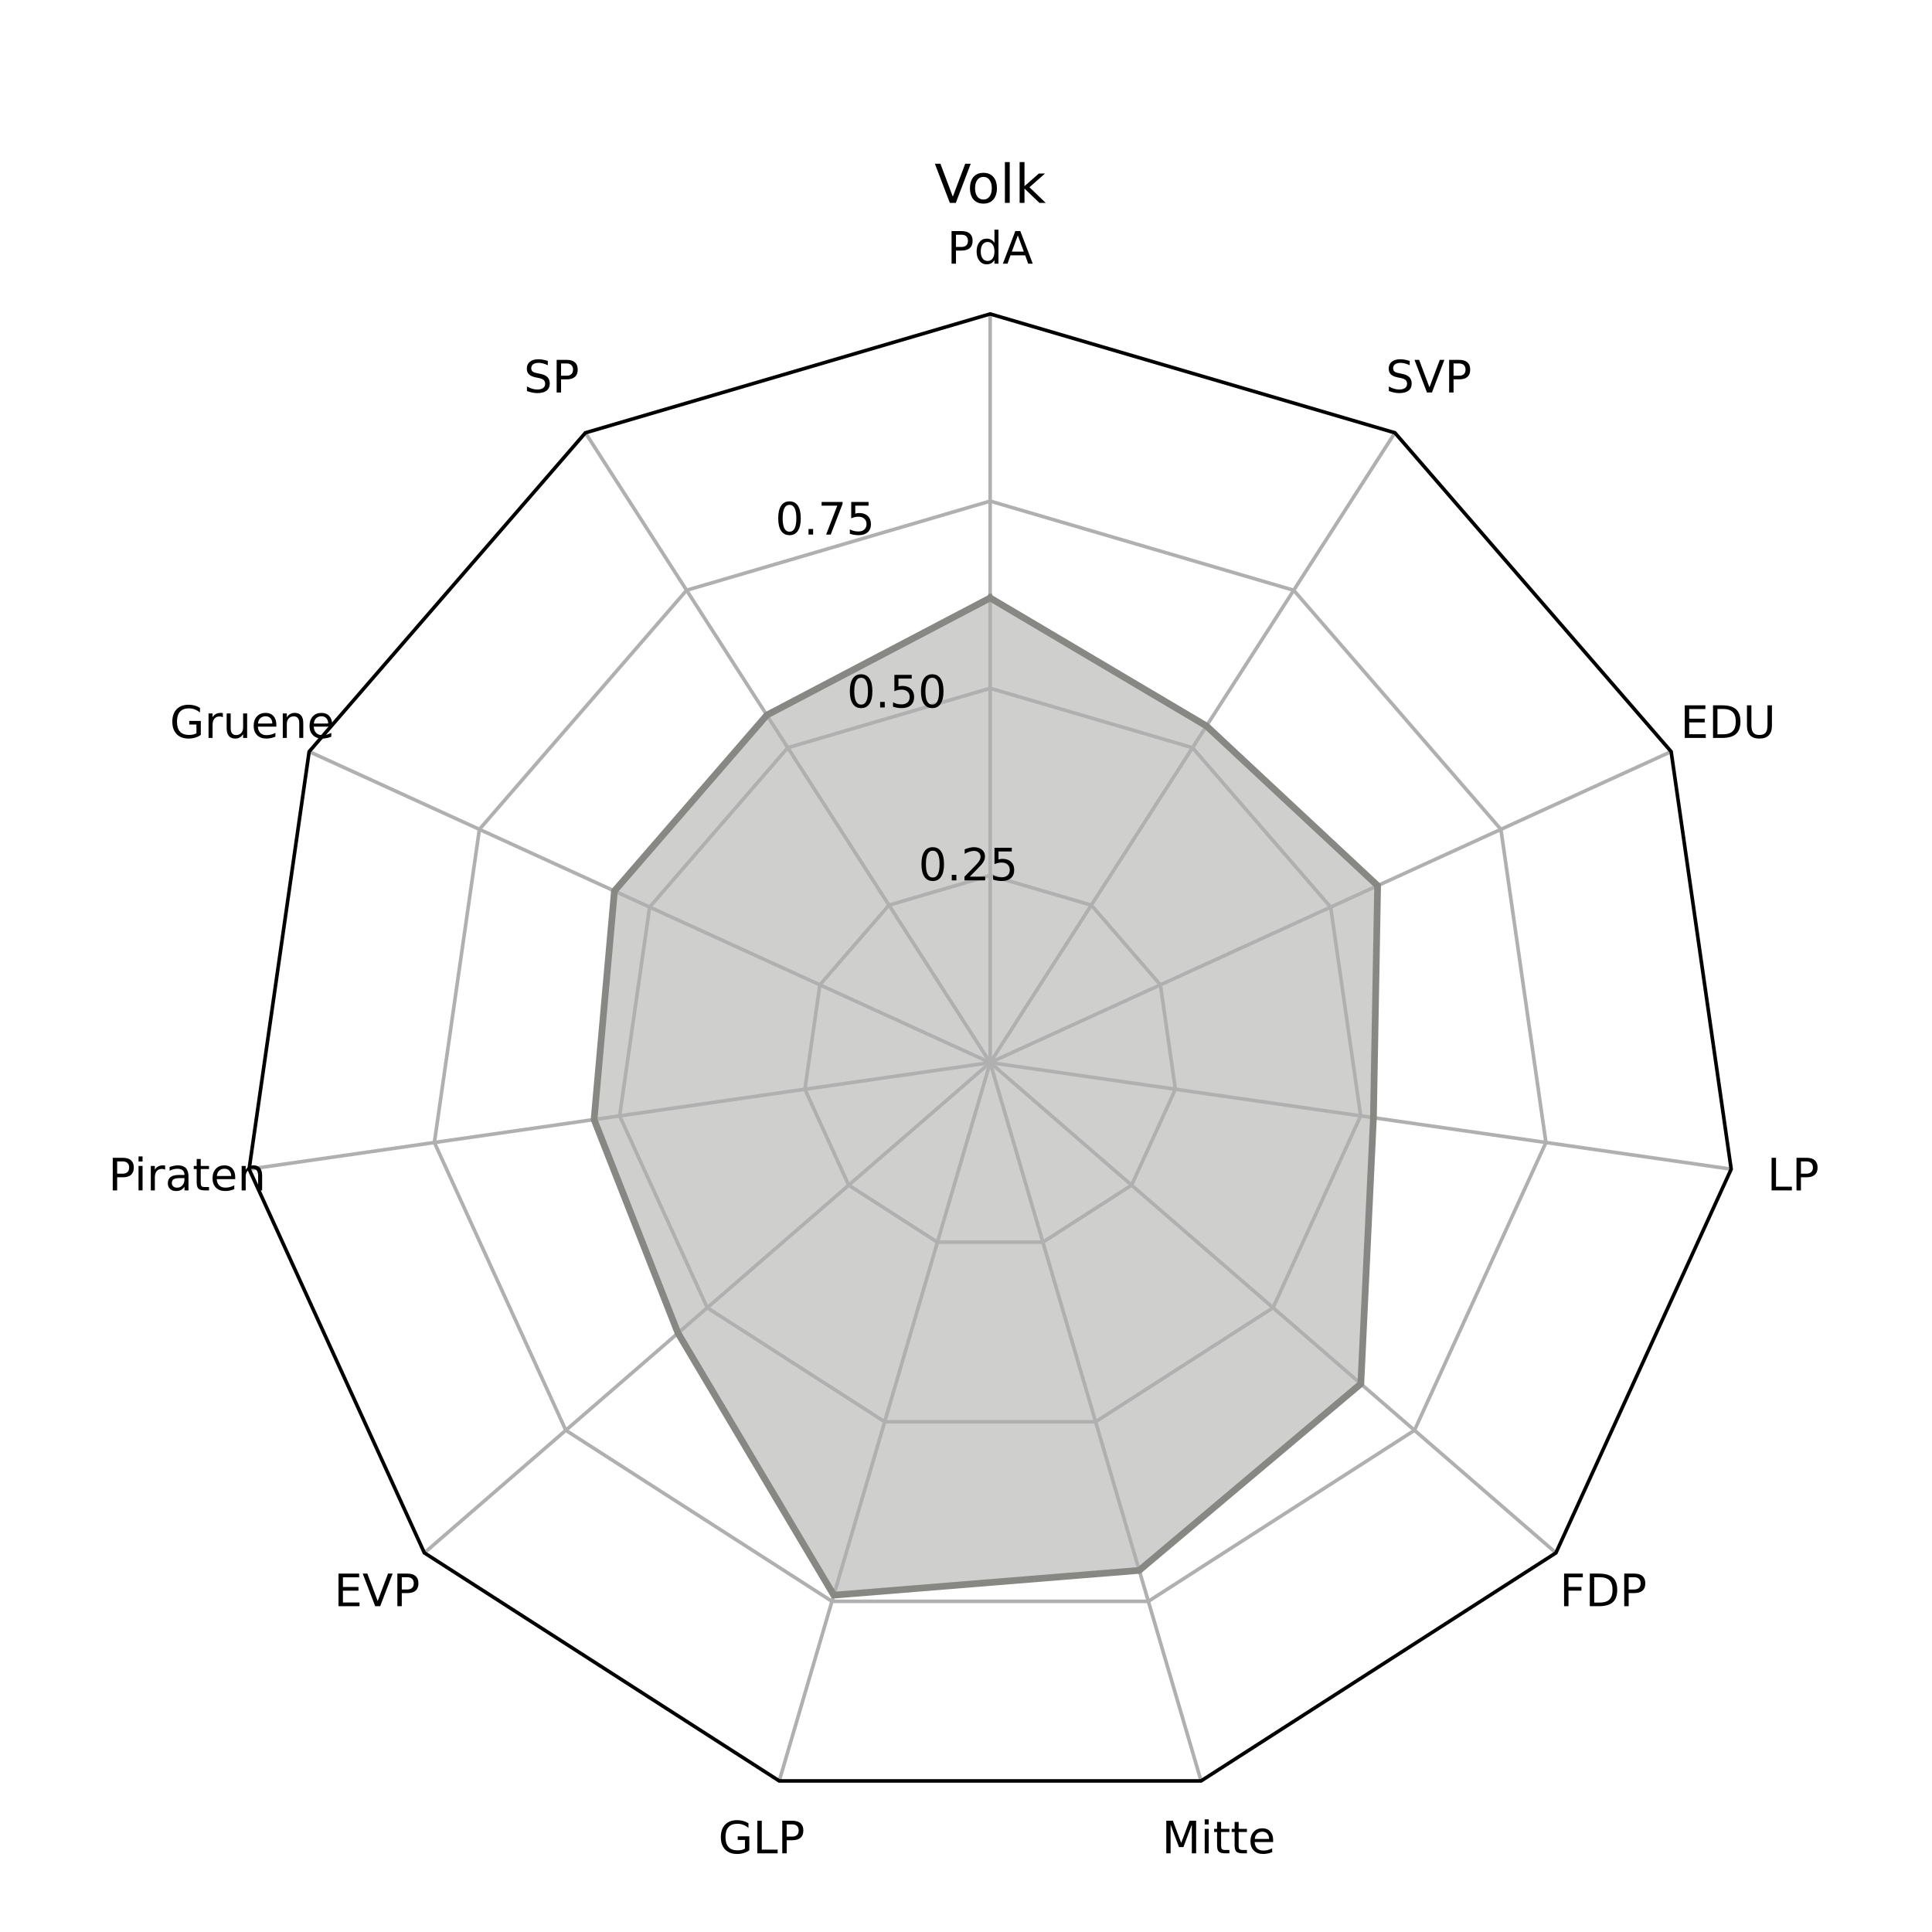
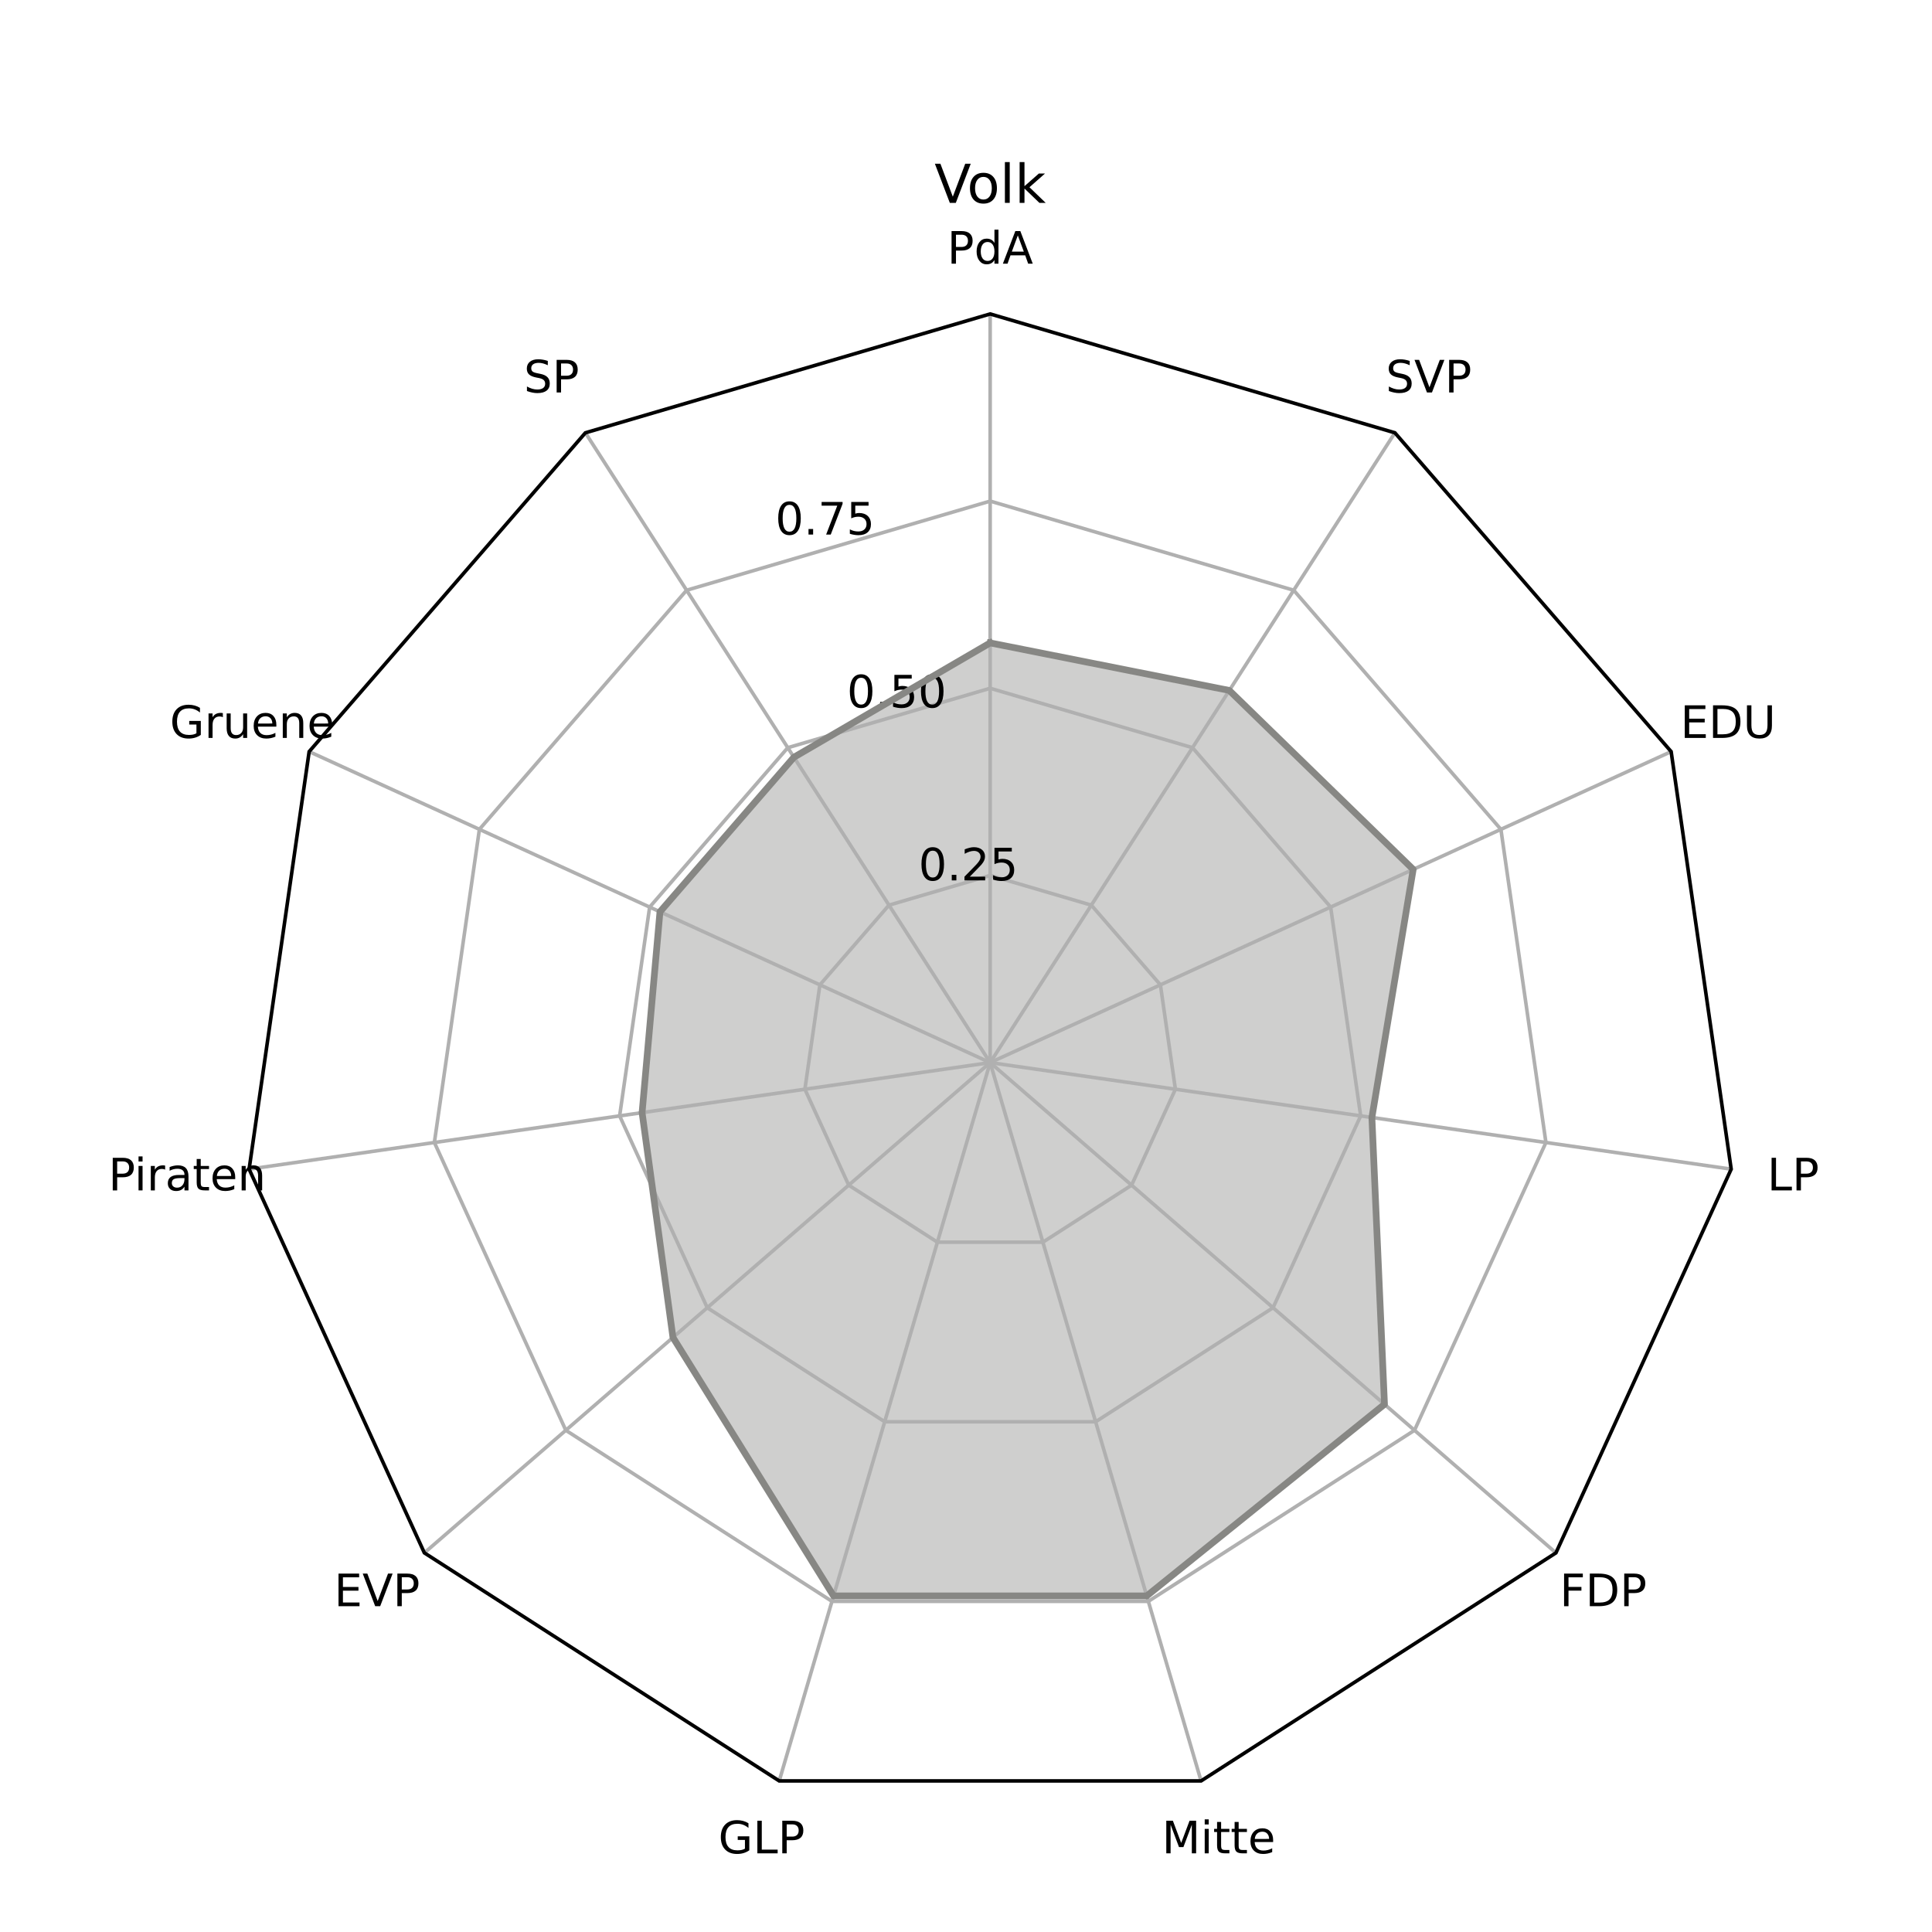
<svg xmlns="http://www.w3.org/2000/svg" xmlns:xlink="http://www.w3.org/1999/xlink" width="432pt" height="432pt" viewBox="0 0 432 432" version="1.1">
  <defs>
    <style type="text/css">*{stroke-linejoin: round; stroke-linecap: butt}</style>
  </defs>
  <g id="figure_1">
    <g id="patch_1">
      <path d="M 0 432  L 432 432  L 432 0  L 0 0  z " style="fill: #ffffff" />
    </g>
    <g id="axes_1">
      <g id="patch_2">
        <path d="M 221.4 70.2  L 130.897 96.774  L 69.128 168.06  L 55.704 261.424  L 94.888 347.224  L 174.238 398.219  L 268.562 398.219  L 347.912 347.224  L 387.096 261.424  L 373.672 168.06  L 311.903 96.774  z " style="fill: #ffffff" />
      </g>
      <g id="patch_3">
-         <path d="M 221.4 133.697  L 171.467 159.903  L 137.388 199.233  L 132.838 250.333  L 151.6 298.082  L 186.435 356.68  L 254.739 351.141  L 304.287 309.422  L 307.105 249.923  L 308.038 198.034  L 269.772 162.331  z " clip-path="url(#p36b7c8af4f)" style="fill: #878784; opacity: 0.4; stroke: #878784; stroke-linejoin: miter" />
+         <path d="M 221.4 143.755  L 177.52 169.321  L 147.571 203.883  L 143.573 248.79  L 150.476 299.056  L 186.386 356.848  L 256.414 356.848  L 309.575 314.004  L 306.759 249.873  L 315.993 194.401  L 274.879 154.385  z " clip-path="url(#p085bff2dc5)" style="fill: #878784; opacity: 0.4; stroke: #878784; stroke-linejoin: miter" />
      </g>
      <g id="matplotlib.axis_1">
        <g id="xtick_1">
          <g id="line2d_1">
-             <path d="M 221.4 237.6  L 221.4 222.382  L 221.4 207.164  L 221.4 191.945  L 221.4 176.727  L 221.4 161.509  L 221.4 146.291  L 221.4 131.073  L 221.4 115.855  L 221.4 100.636  L 221.4 85.418  L 221.4 70.2  " clip-path="url(#p36b7c8af4f)" style="fill: none; stroke: #b0b0b0; stroke-width: 0.8; stroke-linecap: square" />
+             <path d="M 221.4 237.6  L 221.4 222.382  L 221.4 207.164  L 221.4 191.945  L 221.4 176.727  L 221.4 161.509  L 221.4 146.291  L 221.4 131.073  L 221.4 115.855  L 221.4 100.636  L 221.4 85.418  L 221.4 70.2  " clip-path="url(#p085bff2dc5)" style="fill: none; stroke: #b0b0b0; stroke-width: 0.8; stroke-linecap: square" />
          </g>
          <g id="text_1">
-             <g transform="translate(211.7906 58.95938)scale(0.1 -0.1)">
+             <g transform="translate(211.7906 58.95938) scale(0.1 -0.1)">
              <defs>
                <path id="DejaVuSans-50" d="M 1259 4147  L 1259 2394  L 2053 2394  Q 2494 2394 2734 2622  Q 2975 2850 2975 3272  Q 2975 3691 2734 3919  Q 2494 4147 2053 4147  L 1259 4147  z M 628 4666  L 2053 4666  Q 2838 4666 3239 4311  Q 3641 3956 3641 3272  Q 3641 2581 3239 2228  Q 2838 1875 2053 1875  L 1259 1875  L 1259 0  L 628 0  L 628 4666  z " transform="scale(0.015625)" />
                <path id="DejaVuSans-64" d="M 2906 2969  L 2906 4863  L 3481 4863  L 3481 0  L 2906 0  L 2906 525  Q 2725 213 2448 61  Q 2172 -91 1784 -91  Q 1150 -91 751 415  Q 353 922 353 1747  Q 353 2572 751 3078  Q 1150 3584 1784 3584  Q 2172 3584 2448 3432  Q 2725 3281 2906 2969  z M 947 1747  Q 947 1113 1208 752  Q 1469 391 1925 391  Q 2381 391 2643 752  Q 2906 1113 2906 1747  Q 2906 2381 2643 2742  Q 2381 3103 1925 3103  Q 1469 3103 1208 2742  Q 947 2381 947 1747  z " transform="scale(0.015625)" />
                <path id="DejaVuSans-41" d="M 2188 4044  L 1331 1722  L 3047 1722  L 2188 4044  z M 1831 4666  L 2547 4666  L 4325 0  L 3669 0  L 3244 1197  L 1141 1197  L 716 0  L 50 0  L 1831 4666  z " transform="scale(0.015625)" />
              </defs>
              <use xlink:href="#DejaVuSans-50" />
              <use xlink:href="#DejaVuSans-64" x="60.303" />
              <use xlink:href="#DejaVuSans-41" x="123.779" />
            </g>
          </g>
        </g>
        <g id="xtick_2">
          <g id="line2d_2">
-             <path d="M 221.4 237.6  L 213.172 224.798  L 204.945 211.995  L 196.717 199.193  L 188.49 186.391  L 180.262 173.588  L 172.035 160.786  L 163.807 147.984  L 155.579 135.181  L 147.352 122.379  L 139.124 109.577  L 130.897 96.774  " clip-path="url(#p36b7c8af4f)" style="fill: none; stroke: #b0b0b0; stroke-width: 0.8; stroke-linecap: square" />
+             <path d="M 221.4 237.6  L 213.172 224.798  L 204.945 211.995  L 196.717 199.193  L 188.49 186.391  L 180.262 173.588  L 172.035 160.786  L 163.807 147.984  L 155.579 135.181  L 147.352 122.379  L 139.124 109.577  L 130.897 96.774  " clip-path="url(#p085bff2dc5)" style="fill: none; stroke: #b0b0b0; stroke-width: 0.8; stroke-linecap: square" />
          </g>
          <g id="text_2">
-             <g transform="translate(117.1387 87.75598)scale(0.1 -0.1)">
+             <g transform="translate(117.1387 87.75598) scale(0.1 -0.1)">
              <defs>
                <path id="DejaVuSans-53" d="M 3425 4513  L 3425 3897  Q 3066 4069 2747 4153  Q 2428 4238 2131 4238  Q 1616 4238 1336 4038  Q 1056 3838 1056 3469  Q 1056 3159 1242 3001  Q 1428 2844 1947 2747  L 2328 2669  Q 3034 2534 3370 2195  Q 3706 1856 3706 1288  Q 3706 609 3251 259  Q 2797 -91 1919 -91  Q 1588 -91 1214 -16  Q 841 59 441 206  L 441 856  Q 825 641 1194 531  Q 1563 422 1919 422  Q 2459 422 2753 634  Q 3047 847 3047 1241  Q 3047 1584 2836 1778  Q 2625 1972 2144 2069  L 1759 2144  Q 1053 2284 737 2584  Q 422 2884 422 3419  Q 422 4038 858 4394  Q 1294 4750 2059 4750  Q 2388 4750 2728 4690  Q 3069 4631 3425 4513  z " transform="scale(0.015625)" />
              </defs>
              <use xlink:href="#DejaVuSans-53" />
              <use xlink:href="#DejaVuSans-50" x="63.477" />
            </g>
          </g>
        </g>
        <g id="xtick_3">
          <g id="line2d_3">
-             <path d="M 221.4 237.6  L 207.557 231.278  L 193.714 224.956  L 179.871 218.634  L 166.028 212.313  L 152.185 205.991  L 138.342 199.669  L 124.499 193.347  L 110.656 187.025  L 96.813 180.703  L 82.971 174.381  L 69.128 168.06  " clip-path="url(#p36b7c8af4f)" style="fill: none; stroke: #b0b0b0; stroke-width: 0.8; stroke-linecap: square" />
+             <path d="M 221.4 237.6  L 207.557 231.278  L 193.714 224.956  L 179.871 218.634  L 166.028 212.313  L 152.185 205.991  L 138.342 199.669  L 124.499 193.347  L 110.656 187.025  L 96.813 180.703  L 82.971 174.381  L 69.128 168.06  " clip-path="url(#p085bff2dc5)" style="fill: none; stroke: #b0b0b0; stroke-width: 0.8; stroke-linecap: square" />
          </g>
          <g id="text_3">
-             <g transform="translate(37.97244 165.0031)scale(0.1 -0.1)">
+             <g transform="translate(37.97244 165.0031) scale(0.1 -0.1)">
              <defs>
                <path id="DejaVuSans-47" d="M 3809 666  L 3809 1919  L 2778 1919  L 2778 2438  L 4434 2438  L 4434 434  Q 4069 175 3628 42  Q 3188 -91 2688 -91  Q 1594 -91 976 548  Q 359 1188 359 2328  Q 359 3472 976 4111  Q 1594 4750 2688 4750  Q 3144 4750 3555 4637  Q 3966 4525 4313 4306  L 4313 3634  Q 3963 3931 3569 4081  Q 3175 4231 2741 4231  Q 1884 4231 1454 3753  Q 1025 3275 1025 2328  Q 1025 1384 1454 906  Q 1884 428 2741 428  Q 3075 428 3337 486  Q 3600 544 3809 666  z " transform="scale(0.015625)" />
                <path id="DejaVuSans-72" d="M 2631 2963  Q 2534 3019 2420 3045  Q 2306 3072 2169 3072  Q 1681 3072 1420 2755  Q 1159 2438 1159 1844  L 1159 0  L 581 0  L 581 3500  L 1159 3500  L 1159 2956  Q 1341 3275 1631 3429  Q 1922 3584 2338 3584  Q 2397 3584 2469 3576  Q 2541 3569 2628 3553  L 2631 2963  z " transform="scale(0.015625)" />
                <path id="DejaVuSans-75" d="M 544 1381  L 544 3500  L 1119 3500  L 1119 1403  Q 1119 906 1312 657  Q 1506 409 1894 409  Q 2359 409 2629 706  Q 2900 1003 2900 1516  L 2900 3500  L 3475 3500  L 3475 0  L 2900 0  L 2900 538  Q 2691 219 2414 64  Q 2138 -91 1772 -91  Q 1169 -91 856 284  Q 544 659 544 1381  z M 1991 3584  L 1991 3584  z " transform="scale(0.015625)" />
                <path id="DejaVuSans-65" d="M 3597 1894  L 3597 1613  L 953 1613  Q 991 1019 1311 708  Q 1631 397 2203 397  Q 2534 397 2845 478  Q 3156 559 3463 722  L 3463 178  Q 3153 47 2828 -22  Q 2503 -91 2169 -91  Q 1331 -91 842 396  Q 353 884 353 1716  Q 353 2575 817 3079  Q 1281 3584 2069 3584  Q 2775 3584 3186 3129  Q 3597 2675 3597 1894  z M 3022 2063  Q 3016 2534 2758 2815  Q 2500 3097 2075 3097  Q 1594 3097 1305 2825  Q 1016 2553 972 2059  L 3022 2063  z " transform="scale(0.015625)" />
                <path id="DejaVuSans-6e" d="M 3513 2113  L 3513 0  L 2938 0  L 2938 2094  Q 2938 2591 2744 2837  Q 2550 3084 2163 3084  Q 1697 3084 1428 2787  Q 1159 2491 1159 1978  L 1159 0  L 581 0  L 581 3500  L 1159 3500  L 1159 2956  Q 1366 3272 1645 3428  Q 1925 3584 2291 3584  Q 2894 3584 3203 3211  Q 3513 2838 3513 2113  z " transform="scale(0.015625)" />
              </defs>
              <use xlink:href="#DejaVuSans-47" />
              <use xlink:href="#DejaVuSans-72" x="77.49" />
              <use xlink:href="#DejaVuSans-75" x="118.604" />
              <use xlink:href="#DejaVuSans-65" x="181.982" />
              <use xlink:href="#DejaVuSans-6e" x="243.506" />
              <use xlink:href="#DejaVuSans-65" x="306.885" />
            </g>
          </g>
        </g>
        <g id="xtick_4">
          <g id="line2d_4">
-             <path d="M 221.4 237.6  L 206.337 239.766  L 191.273 241.932  L 176.21 244.097  L 161.147 246.263  L 146.084 248.429  L 131.02 250.595  L 115.957 252.76  L 100.894 254.926  L 85.83 257.092  L 70.767 259.258  L 55.704 261.424  " clip-path="url(#p36b7c8af4f)" style="fill: none; stroke: #b0b0b0; stroke-width: 0.8; stroke-linecap: square" />
+             <path d="M 221.4 237.6  L 206.337 239.766  L 191.273 241.932  L 176.21 244.097  L 161.147 246.263  L 146.084 248.429  L 131.02 250.595  L 115.957 252.76  L 100.894 254.926  L 85.83 257.092  L 70.767 259.258  L 55.704 261.424  " clip-path="url(#p085bff2dc5)" style="fill: none; stroke: #b0b0b0; stroke-width: 0.8; stroke-linecap: square" />
          </g>
          <g id="text_4">
-             <g transform="translate(24.22998 266.1753)scale(0.1 -0.1)">
+             <g transform="translate(24.22998 266.1753) scale(0.1 -0.1)">
              <defs>
                <path id="DejaVuSans-69" d="M 603 3500  L 1178 3500  L 1178 0  L 603 0  L 603 3500  z M 603 4863  L 1178 4863  L 1178 4134  L 603 4134  L 603 4863  z " transform="scale(0.015625)" />
                <path id="DejaVuSans-61" d="M 2194 1759  Q 1497 1759 1228 1600  Q 959 1441 959 1056  Q 959 750 1161 570  Q 1363 391 1709 391  Q 2188 391 2477 730  Q 2766 1069 2766 1631  L 2766 1759  L 2194 1759  z M 3341 1997  L 3341 0  L 2766 0  L 2766 531  Q 2569 213 2275 61  Q 1981 -91 1556 -91  Q 1019 -91 701 211  Q 384 513 384 1019  Q 384 1609 779 1909  Q 1175 2209 1959 2209  L 2766 2209  L 2766 2266  Q 2766 2663 2505 2880  Q 2244 3097 1772 3097  Q 1472 3097 1187 3025  Q 903 2953 641 2809  L 641 3341  Q 956 3463 1253 3523  Q 1550 3584 1831 3584  Q 2591 3584 2966 3190  Q 3341 2797 3341 1997  z " transform="scale(0.015625)" />
                <path id="DejaVuSans-74" d="M 1172 4494  L 1172 3500  L 2356 3500  L 2356 3053  L 1172 3053  L 1172 1153  Q 1172 725 1289 603  Q 1406 481 1766 481  L 2356 481  L 2356 0  L 1766 0  Q 1100 0 847 248  Q 594 497 594 1153  L 594 3053  L 172 3053  L 172 3500  L 594 3500  L 594 4494  L 1172 4494  z " transform="scale(0.015625)" />
              </defs>
              <use xlink:href="#DejaVuSans-50" />
              <use xlink:href="#DejaVuSans-69" x="58.053" />
              <use xlink:href="#DejaVuSans-72" x="85.836" />
              <use xlink:href="#DejaVuSans-61" x="126.949" />
              <use xlink:href="#DejaVuSans-74" x="188.229" />
              <use xlink:href="#DejaVuSans-65" x="227.438" />
              <use xlink:href="#DejaVuSans-6e" x="288.961" />
            </g>
          </g>
        </g>
        <g id="xtick_5">
          <g id="line2d_5">
-             <path d="M 221.4 237.6  L 209.899 247.566  L 198.398 257.532  L 186.897 267.497  L 175.395 277.463  L 163.894 287.429  L 152.393 297.395  L 140.892 307.361  L 129.391 317.326  L 117.89 327.292  L 106.389 337.258  L 94.888 347.224  " clip-path="url(#p36b7c8af4f)" style="fill: none; stroke: #b0b0b0; stroke-width: 0.8; stroke-linecap: square" />
+             <path d="M 221.4 237.6  L 209.899 247.566  L 198.398 257.532  L 186.897 267.497  L 175.395 277.463  L 163.894 287.429  L 152.393 297.395  L 140.892 307.361  L 129.391 317.326  L 117.89 327.292  L 106.389 337.258  L 94.888 347.224  " clip-path="url(#p085bff2dc5)" style="fill: none; stroke: #b0b0b0; stroke-width: 0.8; stroke-linecap: square" />
          </g>
          <g id="text_5">
-             <g transform="translate(74.7125 359.1511)scale(0.1 -0.1)">
+             <g transform="translate(74.7125 359.1511) scale(0.1 -0.1)">
              <defs>
                <path id="DejaVuSans-45" d="M 628 4666  L 3578 4666  L 3578 4134  L 1259 4134  L 1259 2753  L 3481 2753  L 3481 2222  L 1259 2222  L 1259 531  L 3634 531  L 3634 0  L 628 0  L 628 4666  z " transform="scale(0.015625)" />
                <path id="DejaVuSans-56" d="M 1831 0  L 50 4666  L 709 4666  L 2188 738  L 3669 4666  L 4325 4666  L 2547 0  L 1831 0  z " transform="scale(0.015625)" />
              </defs>
              <use xlink:href="#DejaVuSans-45" />
              <use xlink:href="#DejaVuSans-56" x="63.184" />
              <use xlink:href="#DejaVuSans-50" x="131.592" />
            </g>
          </g>
        </g>
        <g id="xtick_6">
          <g id="line2d_6">
-             <path d="M 221.4 237.6  L 217.113 252.202  L 212.825 266.803  L 208.538 281.405  L 204.25 296.007  L 199.963 310.609  L 195.675 325.21  L 191.388 339.812  L 187.1 354.414  L 182.813 369.016  L 178.525 383.617  L 174.238 398.219  " clip-path="url(#p36b7c8af4f)" style="fill: none; stroke: #b0b0b0; stroke-width: 0.8; stroke-linecap: square" />
+             <path d="M 221.4 237.6  L 217.113 252.202  L 212.825 266.803  L 208.538 281.405  L 204.25 296.007  L 199.963 310.609  L 195.675 325.21  L 191.388 339.812  L 187.1 354.414  L 182.813 369.016  L 178.525 383.617  L 174.238 398.219  " clip-path="url(#p085bff2dc5)" style="fill: none; stroke: #b0b0b0; stroke-width: 0.8; stroke-linecap: square" />
          </g>
          <g id="text_6">
-             <g transform="translate(160.6187 414.4114)scale(0.1 -0.1)">
+             <g transform="translate(160.6187 414.4114) scale(0.1 -0.1)">
              <defs>
                <path id="DejaVuSans-4c" d="M 628 4666  L 1259 4666  L 1259 531  L 3531 531  L 3531 0  L 628 0  L 628 4666  z " transform="scale(0.015625)" />
              </defs>
              <use xlink:href="#DejaVuSans-47" />
              <use xlink:href="#DejaVuSans-4c" x="77.49" />
              <use xlink:href="#DejaVuSans-50" x="133.203" />
            </g>
          </g>
        </g>
        <g id="xtick_7">
          <g id="line2d_7">
-             <path d="M 221.4 237.6  L 225.687 252.202  L 229.975 266.803  L 234.262 281.405  L 238.55 296.007  L 242.837 310.609  L 247.125 325.21  L 251.412 339.812  L 255.7 354.414  L 259.987 369.016  L 264.275 383.617  L 268.562 398.219  " clip-path="url(#p36b7c8af4f)" style="fill: none; stroke: #b0b0b0; stroke-width: 0.8; stroke-linecap: square" />
+             <path d="M 221.4 237.6  L 225.687 252.202  L 229.975 266.803  L 234.262 281.405  L 238.55 296.007  L 242.837 310.609  L 247.125 325.21  L 251.412 339.812  L 255.7 354.414  L 259.987 369.016  L 264.275 383.617  L 268.562 398.219  " clip-path="url(#p085bff2dc5)" style="fill: none; stroke: #b0b0b0; stroke-width: 0.8; stroke-linecap: square" />
          </g>
          <g id="text_7">
-             <g transform="translate(259.8063 414.4114)scale(0.1 -0.1)">
+             <g transform="translate(259.8063 414.4114) scale(0.1 -0.1)">
              <defs>
                <path id="DejaVuSans-4d" d="M 628 4666  L 1569 4666  L 2759 1491  L 3956 4666  L 4897 4666  L 4897 0  L 4281 0  L 4281 4097  L 3078 897  L 2444 897  L 1241 4097  L 1241 0  L 628 0  L 628 4666  z " transform="scale(0.015625)" />
              </defs>
              <use xlink:href="#DejaVuSans-4d" />
              <use xlink:href="#DejaVuSans-69" x="86.279" />
              <use xlink:href="#DejaVuSans-74" x="114.062" />
              <use xlink:href="#DejaVuSans-74" x="153.271" />
              <use xlink:href="#DejaVuSans-65" x="192.48" />
            </g>
          </g>
        </g>
        <g id="xtick_8">
          <g id="line2d_8">
-             <path d="M 221.4 237.6  L 232.901 247.566  L 244.402 257.532  L 255.903 267.497  L 267.405 277.463  L 278.906 287.429  L 290.407 297.395  L 301.908 307.361  L 313.409 317.326  L 324.91 327.292  L 336.411 337.258  L 347.912 347.224  " clip-path="url(#p36b7c8af4f)" style="fill: none; stroke: #b0b0b0; stroke-width: 0.8; stroke-linecap: square" />
+             <path d="M 221.4 237.6  L 232.901 247.566  L 244.402 257.532  L 255.903 267.497  L 267.405 277.463  L 278.906 287.429  L 290.407 297.395  L 301.908 307.361  L 313.409 317.326  L 324.91 327.292  L 336.411 337.258  L 347.912 347.224  " clip-path="url(#p085bff2dc5)" style="fill: none; stroke: #b0b0b0; stroke-width: 0.8; stroke-linecap: square" />
          </g>
          <g id="text_8">
-             <g transform="translate(348.7523 359.1511)scale(0.1 -0.1)">
+             <g transform="translate(348.7523 359.1511) scale(0.1 -0.1)">
              <defs>
                <path id="DejaVuSans-46" d="M 628 4666  L 3309 4666  L 3309 4134  L 1259 4134  L 1259 2759  L 3109 2759  L 3109 2228  L 1259 2228  L 1259 0  L 628 0  L 628 4666  z " transform="scale(0.015625)" />
                <path id="DejaVuSans-44" d="M 1259 4147  L 1259 519  L 2022 519  Q 2988 519 3436 956  Q 3884 1394 3884 2338  Q 3884 3275 3436 3711  Q 2988 4147 2022 4147  L 1259 4147  z M 628 4666  L 1925 4666  Q 3281 4666 3915 4102  Q 4550 3538 4550 2338  Q 4550 1131 3912 565  Q 3275 0 1925 0  L 628 0  L 628 4666  z " transform="scale(0.015625)" />
              </defs>
              <use xlink:href="#DejaVuSans-46" />
              <use xlink:href="#DejaVuSans-44" x="57.52" />
              <use xlink:href="#DejaVuSans-50" x="134.521" />
            </g>
          </g>
        </g>
        <g id="xtick_9">
          <g id="line2d_9">
-             <path d="M 221.4 237.6  L 236.463 239.766  L 251.527 241.932  L 266.59 244.097  L 281.653 246.263  L 296.716 248.429  L 311.78 250.595  L 326.843 252.76  L 341.906 254.926  L 356.97 257.092  L 372.033 259.258  L 387.096 261.424  " clip-path="url(#p36b7c8af4f)" style="fill: none; stroke: #b0b0b0; stroke-width: 0.8; stroke-linecap: square" />
+             <path d="M 221.4 237.6  L 236.463 239.766  L 251.527 241.932  L 266.59 244.097  L 281.653 246.263  L 296.716 248.429  L 311.78 250.595  L 326.843 252.76  L 341.906 254.926  L 356.97 257.092  L 372.033 259.258  L 387.096 261.424  " clip-path="url(#p085bff2dc5)" style="fill: none; stroke: #b0b0b0; stroke-width: 0.8; stroke-linecap: square" />
          </g>
          <g id="text_9">
-             <g transform="translate(395.1528 266.1753)scale(0.1 -0.1)">
+             <g transform="translate(395.1528 266.1753) scale(0.1 -0.1)">
              <use xlink:href="#DejaVuSans-4c" />
              <use xlink:href="#DejaVuSans-50" x="55.713" />
            </g>
          </g>
        </g>
        <g id="xtick_10">
          <g id="line2d_10">
-             <path d="M 221.4 237.6  L 235.243 231.278  L 249.086 224.956  L 262.929 218.634  L 276.772 212.313  L 290.615 205.991  L 304.458 199.669  L 318.301 193.347  L 332.144 187.025  L 345.987 180.703  L 359.829 174.381  L 373.672 168.06  " clip-path="url(#p36b7c8af4f)" style="fill: none; stroke: #b0b0b0; stroke-width: 0.8; stroke-linecap: square" />
+             <path d="M 221.4 237.6  L 235.243 231.278  L 249.086 224.956  L 262.929 218.634  L 276.772 212.313  L 290.615 205.991  L 304.458 199.669  L 318.301 193.347  L 332.144 187.025  L 345.987 180.703  L 359.829 174.381  L 373.672 168.06  " clip-path="url(#p085bff2dc5)" style="fill: none; stroke: #b0b0b0; stroke-width: 0.8; stroke-linecap: square" />
          </g>
          <g id="text_10">
-             <g transform="translate(375.7385 165.0031)scale(0.1 -0.1)">
+             <g transform="translate(375.7385 165.0031) scale(0.1 -0.1)">
              <defs>
                <path id="DejaVuSans-55" d="M 556 4666  L 1191 4666  L 1191 1831  Q 1191 1081 1462 751  Q 1734 422 2344 422  Q 2950 422 3222 751  Q 3494 1081 3494 1831  L 3494 4666  L 4128 4666  L 4128 1753  Q 4128 841 3676 375  Q 3225 -91 2344 -91  Q 1459 -91 1007 375  Q 556 841 556 1753  L 556 4666  z " transform="scale(0.015625)" />
              </defs>
              <use xlink:href="#DejaVuSans-45" />
              <use xlink:href="#DejaVuSans-44" x="63.184" />
              <use xlink:href="#DejaVuSans-55" x="140.186" />
            </g>
          </g>
        </g>
        <g id="xtick_11">
          <g id="line2d_11">
-             <path d="M 221.4 237.6  L 229.628 224.798  L 237.855 211.995  L 246.083 199.193  L 254.31 186.391  L 262.538 173.588  L 270.765 160.786  L 278.993 147.984  L 287.221 135.181  L 295.448 122.379  L 303.676 109.577  L 311.903 96.774  " clip-path="url(#p36b7c8af4f)" style="fill: none; stroke: #b0b0b0; stroke-width: 0.8; stroke-linecap: square" />
+             <path d="M 221.4 237.6  L 229.628 224.798  L 237.855 211.995  L 246.083 199.193  L 254.31 186.391  L 262.538 173.588  L 270.765 160.786  L 278.993 147.984  L 287.221 135.181  L 295.448 122.379  L 303.676 109.577  L 311.903 96.774  " clip-path="url(#p085bff2dc5)" style="fill: none; stroke: #b0b0b0; stroke-width: 0.8; stroke-linecap: square" />
          </g>
          <g id="text_11">
-             <g transform="translate(309.8629 87.75598)scale(0.1 -0.1)">
+             <g transform="translate(309.8629 87.75598) scale(0.1 -0.1)">
              <use xlink:href="#DejaVuSans-53" />
              <use xlink:href="#DejaVuSans-56" x="63.477" />
              <use xlink:href="#DejaVuSans-50" x="131.885" />
            </g>
          </g>
        </g>
      </g>
      <g id="matplotlib.axis_2">
        <g id="ytick_1">
          <g id="line2d_12">
-             <path d="M 221.4 195.75  L 198.774 202.394  L 183.332 220.215  L 179.976 243.556  L 189.772 265.006  L 209.609 277.755  L 233.191 277.755  L 253.028 265.006  L 262.824 243.556  L 259.468 220.215  L 244.026 202.394  L 221.4 195.75  " clip-path="url(#p36b7c8af4f)" style="fill: none; stroke: #b0b0b0; stroke-width: 0.8; stroke-linecap: square" />
+             <path d="M 221.4 195.75  L 198.774 202.394  L 183.332 220.215  L 179.976 243.556  L 189.772 265.006  L 209.609 277.755  L 233.191 277.755  L 253.028 265.006  L 262.824 243.556  L 259.468 220.215  L 244.026 202.394  L 221.4 195.75  " clip-path="url(#p085bff2dc5)" style="fill: none; stroke: #b0b0b0; stroke-width: 0.8; stroke-linecap: square" />
          </g>
          <g id="text_12">
-             <g transform="translate(205.3847 196.856)scale(0.1 -0.1)">
+             <g transform="translate(205.3847 196.856) scale(0.1 -0.1)">
              <defs>
                <path id="DejaVuSans-30" d="M 2034 4250  Q 1547 4250 1301 3770  Q 1056 3291 1056 2328  Q 1056 1369 1301 889  Q 1547 409 2034 409  Q 2525 409 2770 889  Q 3016 1369 3016 2328  Q 3016 3291 2770 3770  Q 2525 4250 2034 4250  z M 2034 4750  Q 2819 4750 3233 4129  Q 3647 3509 3647 2328  Q 3647 1150 3233 529  Q 2819 -91 2034 -91  Q 1250 -91 836 529  Q 422 1150 422 2328  Q 422 3509 836 4129  Q 1250 4750 2034 4750  z " transform="scale(0.015625)" />
                <path id="DejaVuSans-2e" d="M 684 794  L 1344 794  L 1344 0  L 684 0  L 684 794  z " transform="scale(0.015625)" />
                <path id="DejaVuSans-32" d="M 1228 531  L 3431 531  L 3431 0  L 469 0  L 469 531  Q 828 903 1448 1529  Q 2069 2156 2228 2338  Q 2531 2678 2651 2914  Q 2772 3150 2772 3378  Q 2772 3750 2511 3984  Q 2250 4219 1831 4219  Q 1534 4219 1204 4116  Q 875 4013 500 3803  L 500 4441  Q 881 4594 1212 4672  Q 1544 4750 1819 4750  Q 2544 4750 2975 4387  Q 3406 4025 3406 3419  Q 3406 3131 3298 2873  Q 3191 2616 2906 2266  Q 2828 2175 2409 1742  Q 1991 1309 1228 531  z " transform="scale(0.015625)" />
                <path id="DejaVuSans-35" d="M 691 4666  L 3169 4666  L 3169 4134  L 1269 4134  L 1269 2991  Q 1406 3038 1543 3061  Q 1681 3084 1819 3084  Q 2600 3084 3056 2656  Q 3513 2228 3513 1497  Q 3513 744 3044 326  Q 2575 -91 1722 -91  Q 1428 -91 1123 -41  Q 819 9 494 109  L 494 744  Q 775 591 1075 516  Q 1375 441 1709 441  Q 2250 441 2565 725  Q 2881 1009 2881 1497  Q 2881 1984 2565 2268  Q 2250 2553 1709 2553  Q 1456 2553 1204 2497  Q 953 2441 691 2322  L 691 4666  z " transform="scale(0.015625)" />
              </defs>
              <use xlink:href="#DejaVuSans-30" />
              <use xlink:href="#DejaVuSans-2e" x="63.623" />
              <use xlink:href="#DejaVuSans-32" x="95.41" />
              <use xlink:href="#DejaVuSans-35" x="159.033" />
            </g>
          </g>
        </g>
        <g id="ytick_2">
          <g id="line2d_13">
-             <path d="M 221.4 153.9  L 176.148 167.187  L 145.264 202.83  L 138.552 249.512  L 158.144 292.412  L 197.819 317.91  L 244.981 317.91  L 284.656 292.412  L 304.248 249.512  L 297.536 202.83  L 266.652 167.187  L 221.4 153.9  " clip-path="url(#p36b7c8af4f)" style="fill: none; stroke: #b0b0b0; stroke-width: 0.8; stroke-linecap: square" />
+             <path d="M 221.4 153.9  L 176.148 167.187  L 145.264 202.83  L 138.552 249.512  L 158.144 292.412  L 197.819 317.91  L 244.981 317.91  L 284.656 292.412  L 304.248 249.512  L 297.536 202.83  L 266.652 167.187  L 221.4 153.9  " clip-path="url(#p085bff2dc5)" style="fill: none; stroke: #b0b0b0; stroke-width: 0.8; stroke-linecap: square" />
          </g>
          <g id="text_13">
-             <g transform="translate(189.3694 158.1916)scale(0.1 -0.1)">
+             <g transform="translate(189.3694 158.1916) scale(0.1 -0.1)">
              <use xlink:href="#DejaVuSans-30" />
              <use xlink:href="#DejaVuSans-2e" x="63.623" />
              <use xlink:href="#DejaVuSans-35" x="95.41" />
              <use xlink:href="#DejaVuSans-30" x="159.033" />
            </g>
          </g>
        </g>
        <g id="ytick_3">
          <g id="line2d_14">
-             <path d="M 221.4 112.05  L 153.523 131.981  L 107.196 185.445  L 97.128 255.468  L 126.516 319.818  L 186.028 358.064  L 256.772 358.064  L 316.284 319.818  L 345.672 255.468  L 335.604 185.445  L 289.277 131.981  L 221.4 112.05  " clip-path="url(#p36b7c8af4f)" style="fill: none; stroke: #b0b0b0; stroke-width: 0.8; stroke-linecap: square" />
+             <path d="M 221.4 112.05  L 153.523 131.981  L 107.196 185.445  L 97.128 255.468  L 126.516 319.818  L 186.028 358.064  L 256.772 358.064  L 316.284 319.818  L 345.672 255.468  L 335.604 185.445  L 289.277 131.981  L 221.4 112.05  " clip-path="url(#p085bff2dc5)" style="fill: none; stroke: #b0b0b0; stroke-width: 0.8; stroke-linecap: square" />
          </g>
          <g id="text_14">
-             <g transform="translate(173.3541 119.5272)scale(0.1 -0.1)">
+             <g transform="translate(173.3541 119.5272) scale(0.1 -0.1)">
              <defs>
                <path id="DejaVuSans-37" d="M 525 4666  L 3525 4666  L 3525 4397  L 1831 0  L 1172 0  L 2766 4134  L 525 4134  L 525 4666  z " transform="scale(0.015625)" />
              </defs>
              <use xlink:href="#DejaVuSans-30" />
              <use xlink:href="#DejaVuSans-2e" x="63.623" />
              <use xlink:href="#DejaVuSans-37" x="95.41" />
              <use xlink:href="#DejaVuSans-35" x="159.033" />
            </g>
          </g>
        </g>
      </g>
      <g id="line2d_15">
-         <path d="M 221.4 133.697  L 171.467 159.903  L 137.388 199.233  L 132.838 250.333  L 151.6 298.082  L 186.435 356.68  L 254.739 351.141  L 304.287 309.422  L 307.105 249.923  L 308.038 198.034  L 269.772 162.331  L 221.4 133.697  " clip-path="url(#p36b7c8af4f)" style="fill: none; stroke: #878784; stroke-width: 1.5; stroke-linecap: square" />
+         <path d="M 221.4 143.755  L 177.52 169.321  L 147.571 203.883  L 143.573 248.79  L 150.476 299.056  L 186.386 356.848  L 256.414 356.848  L 309.575 314.004  L 306.759 249.873  L 315.993 194.401  L 274.879 154.385  L 221.4 143.755  " clip-path="url(#p085bff2dc5)" style="fill: none; stroke: #878784; stroke-width: 1.5; stroke-linecap: square" />
      </g>
      <g id="patch_4">
        <path d="M 221.4 70.2  L 130.897 96.774  L 69.128 168.06  L 55.704 261.424  L 94.888 347.224  L 174.238 398.219  L 268.562 398.219  L 347.912 347.224  L 387.096 261.424  L 373.672 168.06  L 311.903 96.774  L 221.4 70.2  z " style="fill: none; stroke: #000000; stroke-width: 0.8; stroke-linejoin: miter; stroke-linecap: square" />
      </g>
      <g id="text_15">
-         <g transform="translate(208.9481 45.36094)scale(0.12 -0.12)">
+         <g transform="translate(208.9481 45.36094) scale(0.12 -0.12)">
          <defs>
            <path id="DejaVuSans-6f" d="M 1959 3097  Q 1497 3097 1228 2736  Q 959 2375 959 1747  Q 959 1119 1226 758  Q 1494 397 1959 397  Q 2419 397 2687 759  Q 2956 1122 2956 1747  Q 2956 2369 2687 2733  Q 2419 3097 1959 3097  z M 1959 3584  Q 2709 3584 3137 3096  Q 3566 2609 3566 1747  Q 3566 888 3137 398  Q 2709 -91 1959 -91  Q 1206 -91 779 398  Q 353 888 353 1747  Q 353 2609 779 3096  Q 1206 3584 1959 3584  z " transform="scale(0.015625)" />
            <path id="DejaVuSans-6c" d="M 603 4863  L 1178 4863  L 1178 0  L 603 0  L 603 4863  z " transform="scale(0.015625)" />
            <path id="DejaVuSans-6b" d="M 581 4863  L 1159 4863  L 1159 1991  L 2875 3500  L 3609 3500  L 1753 1863  L 3688 0  L 2938 0  L 1159 1709  L 1159 0  L 581 0  L 581 4863  z " transform="scale(0.015625)" />
          </defs>
          <use xlink:href="#DejaVuSans-56" />
          <use xlink:href="#DejaVuSans-6f" x="60.658" />
          <use xlink:href="#DejaVuSans-6c" x="121.84" />
          <use xlink:href="#DejaVuSans-6b" x="149.623" />
        </g>
      </g>
    </g>
  </g>
  <defs>
-     <clipPath id="p36b7c8af4f">
+     <clipPath id="p085bff2dc5">
      <path d="M 221.4 70.2  L 130.897 96.774  L 69.128 168.06  L 55.704 261.424  L 94.888 347.224  L 174.238 398.219  L 268.562 398.219  L 347.912 347.224  L 387.096 261.424  L 373.672 168.06  L 311.903 96.774  z " />
    </clipPath>
  </defs>
</svg>
